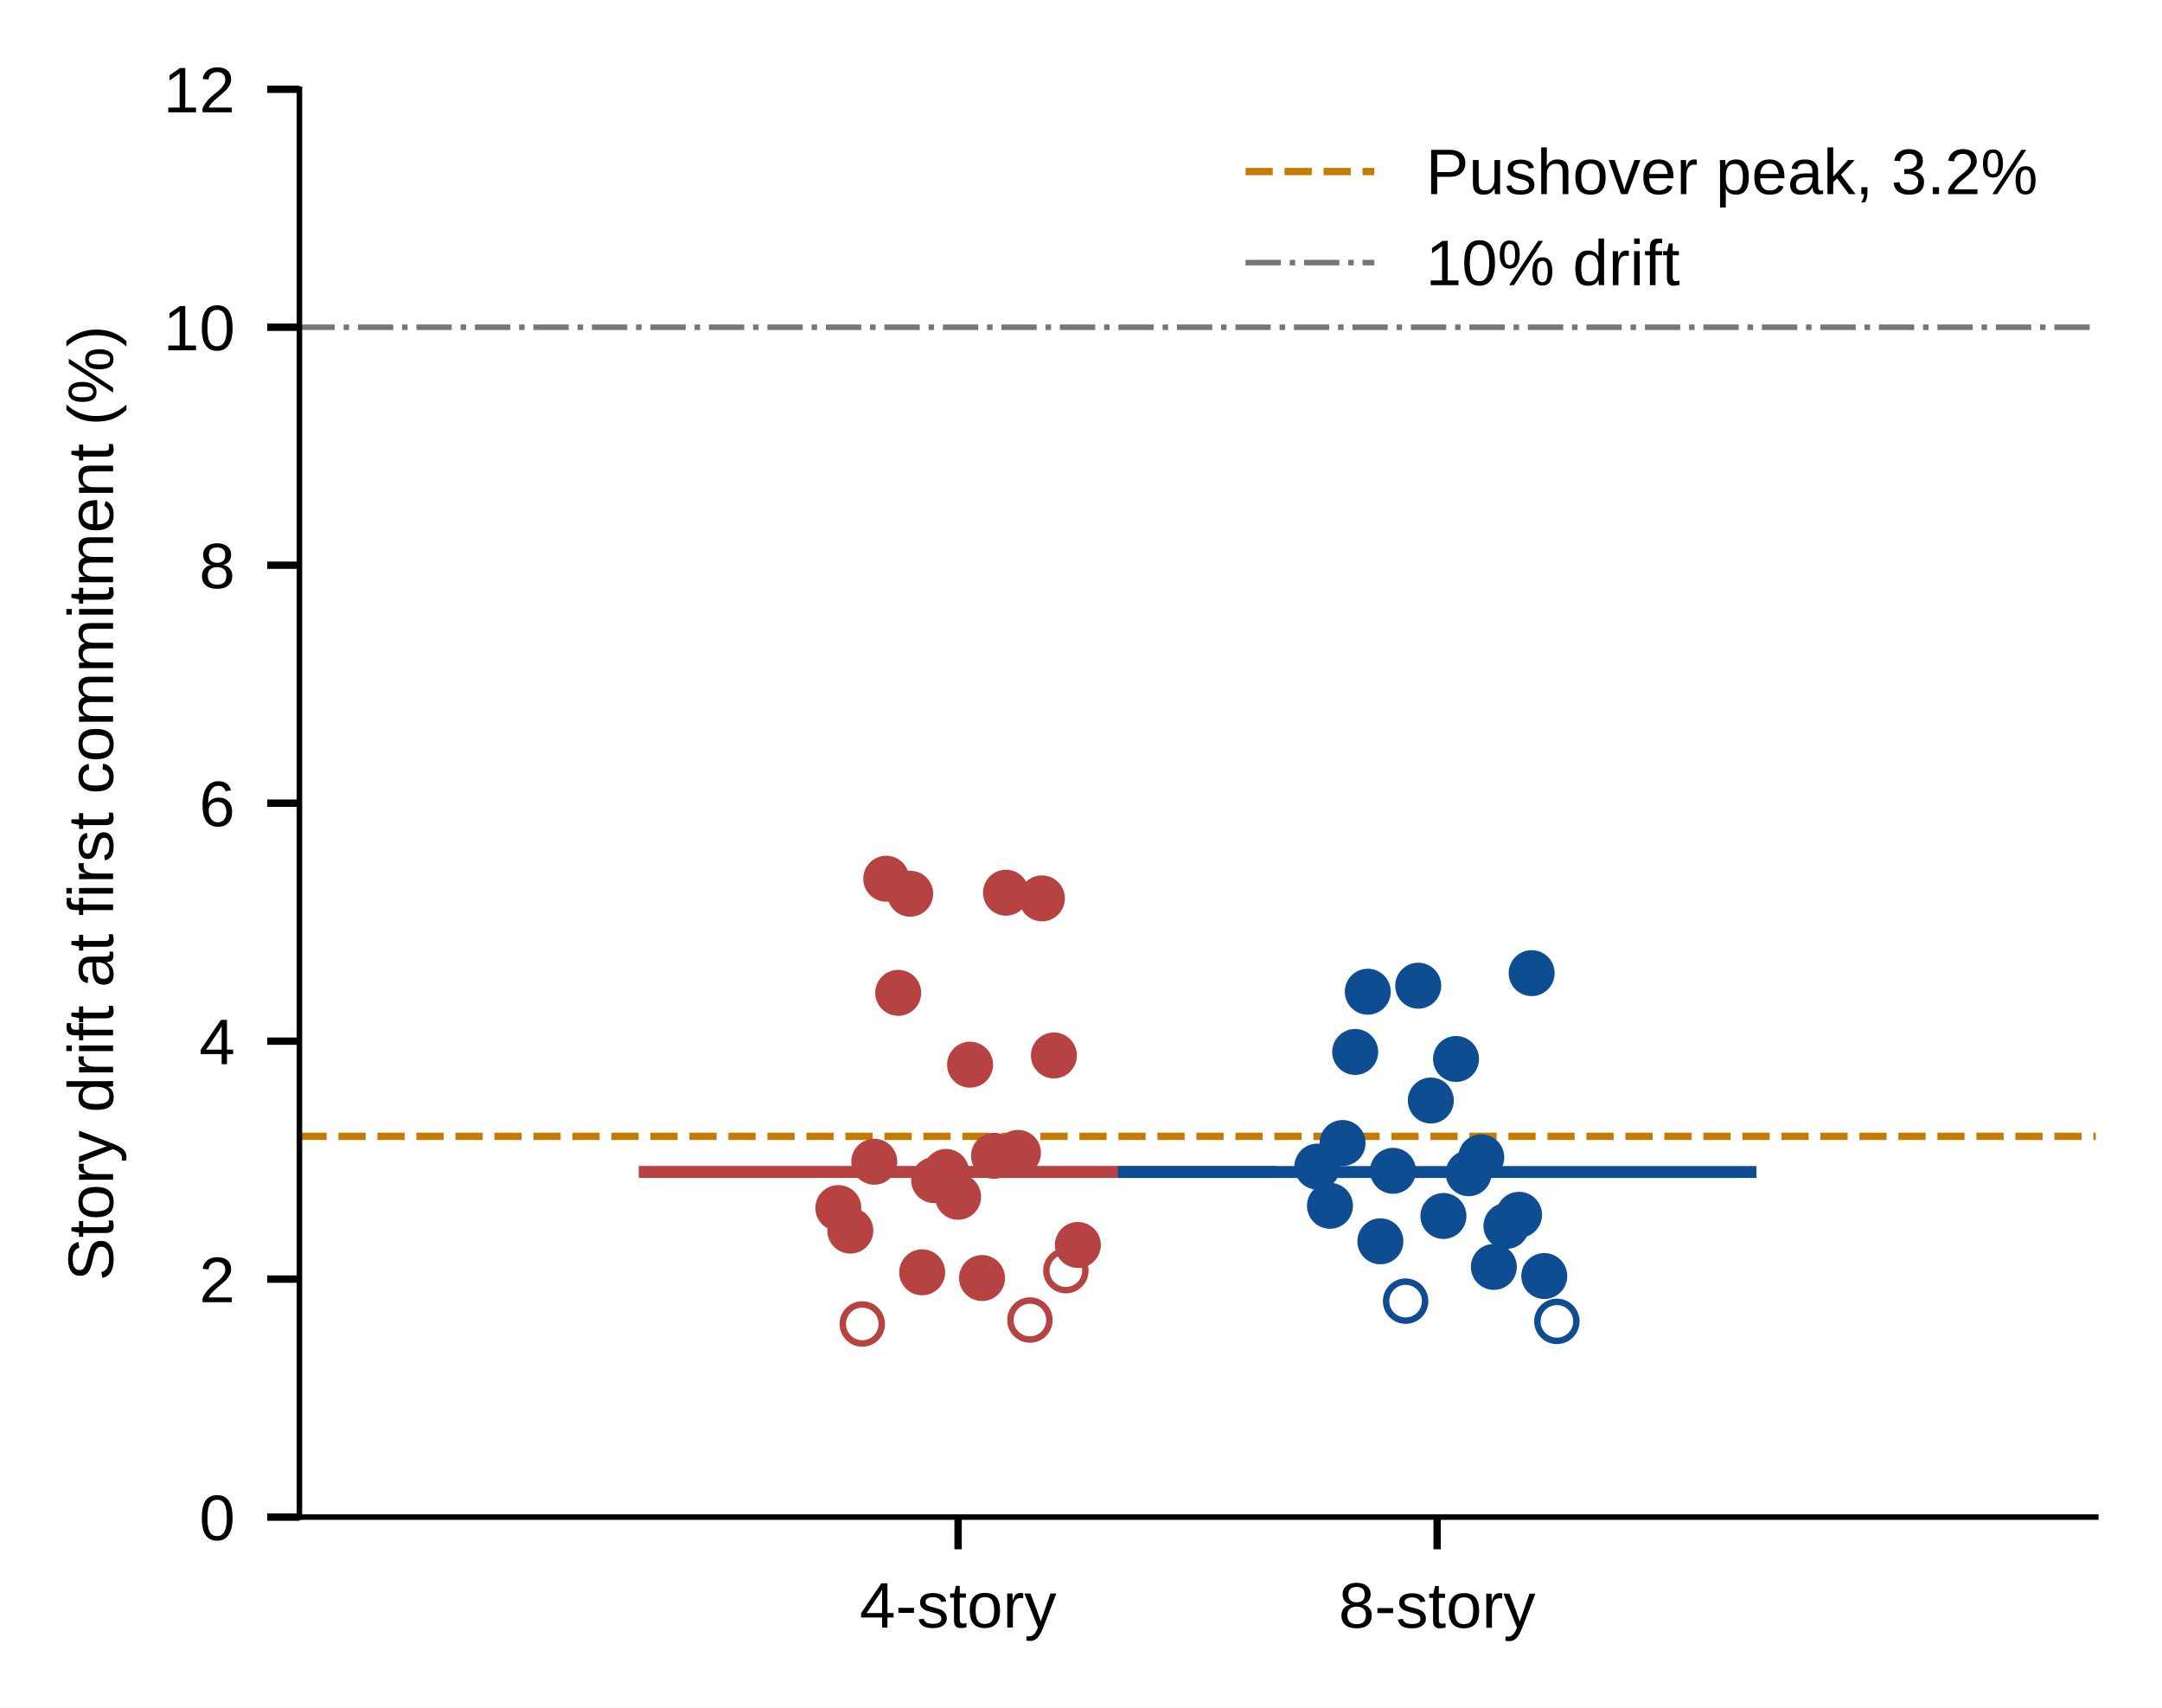
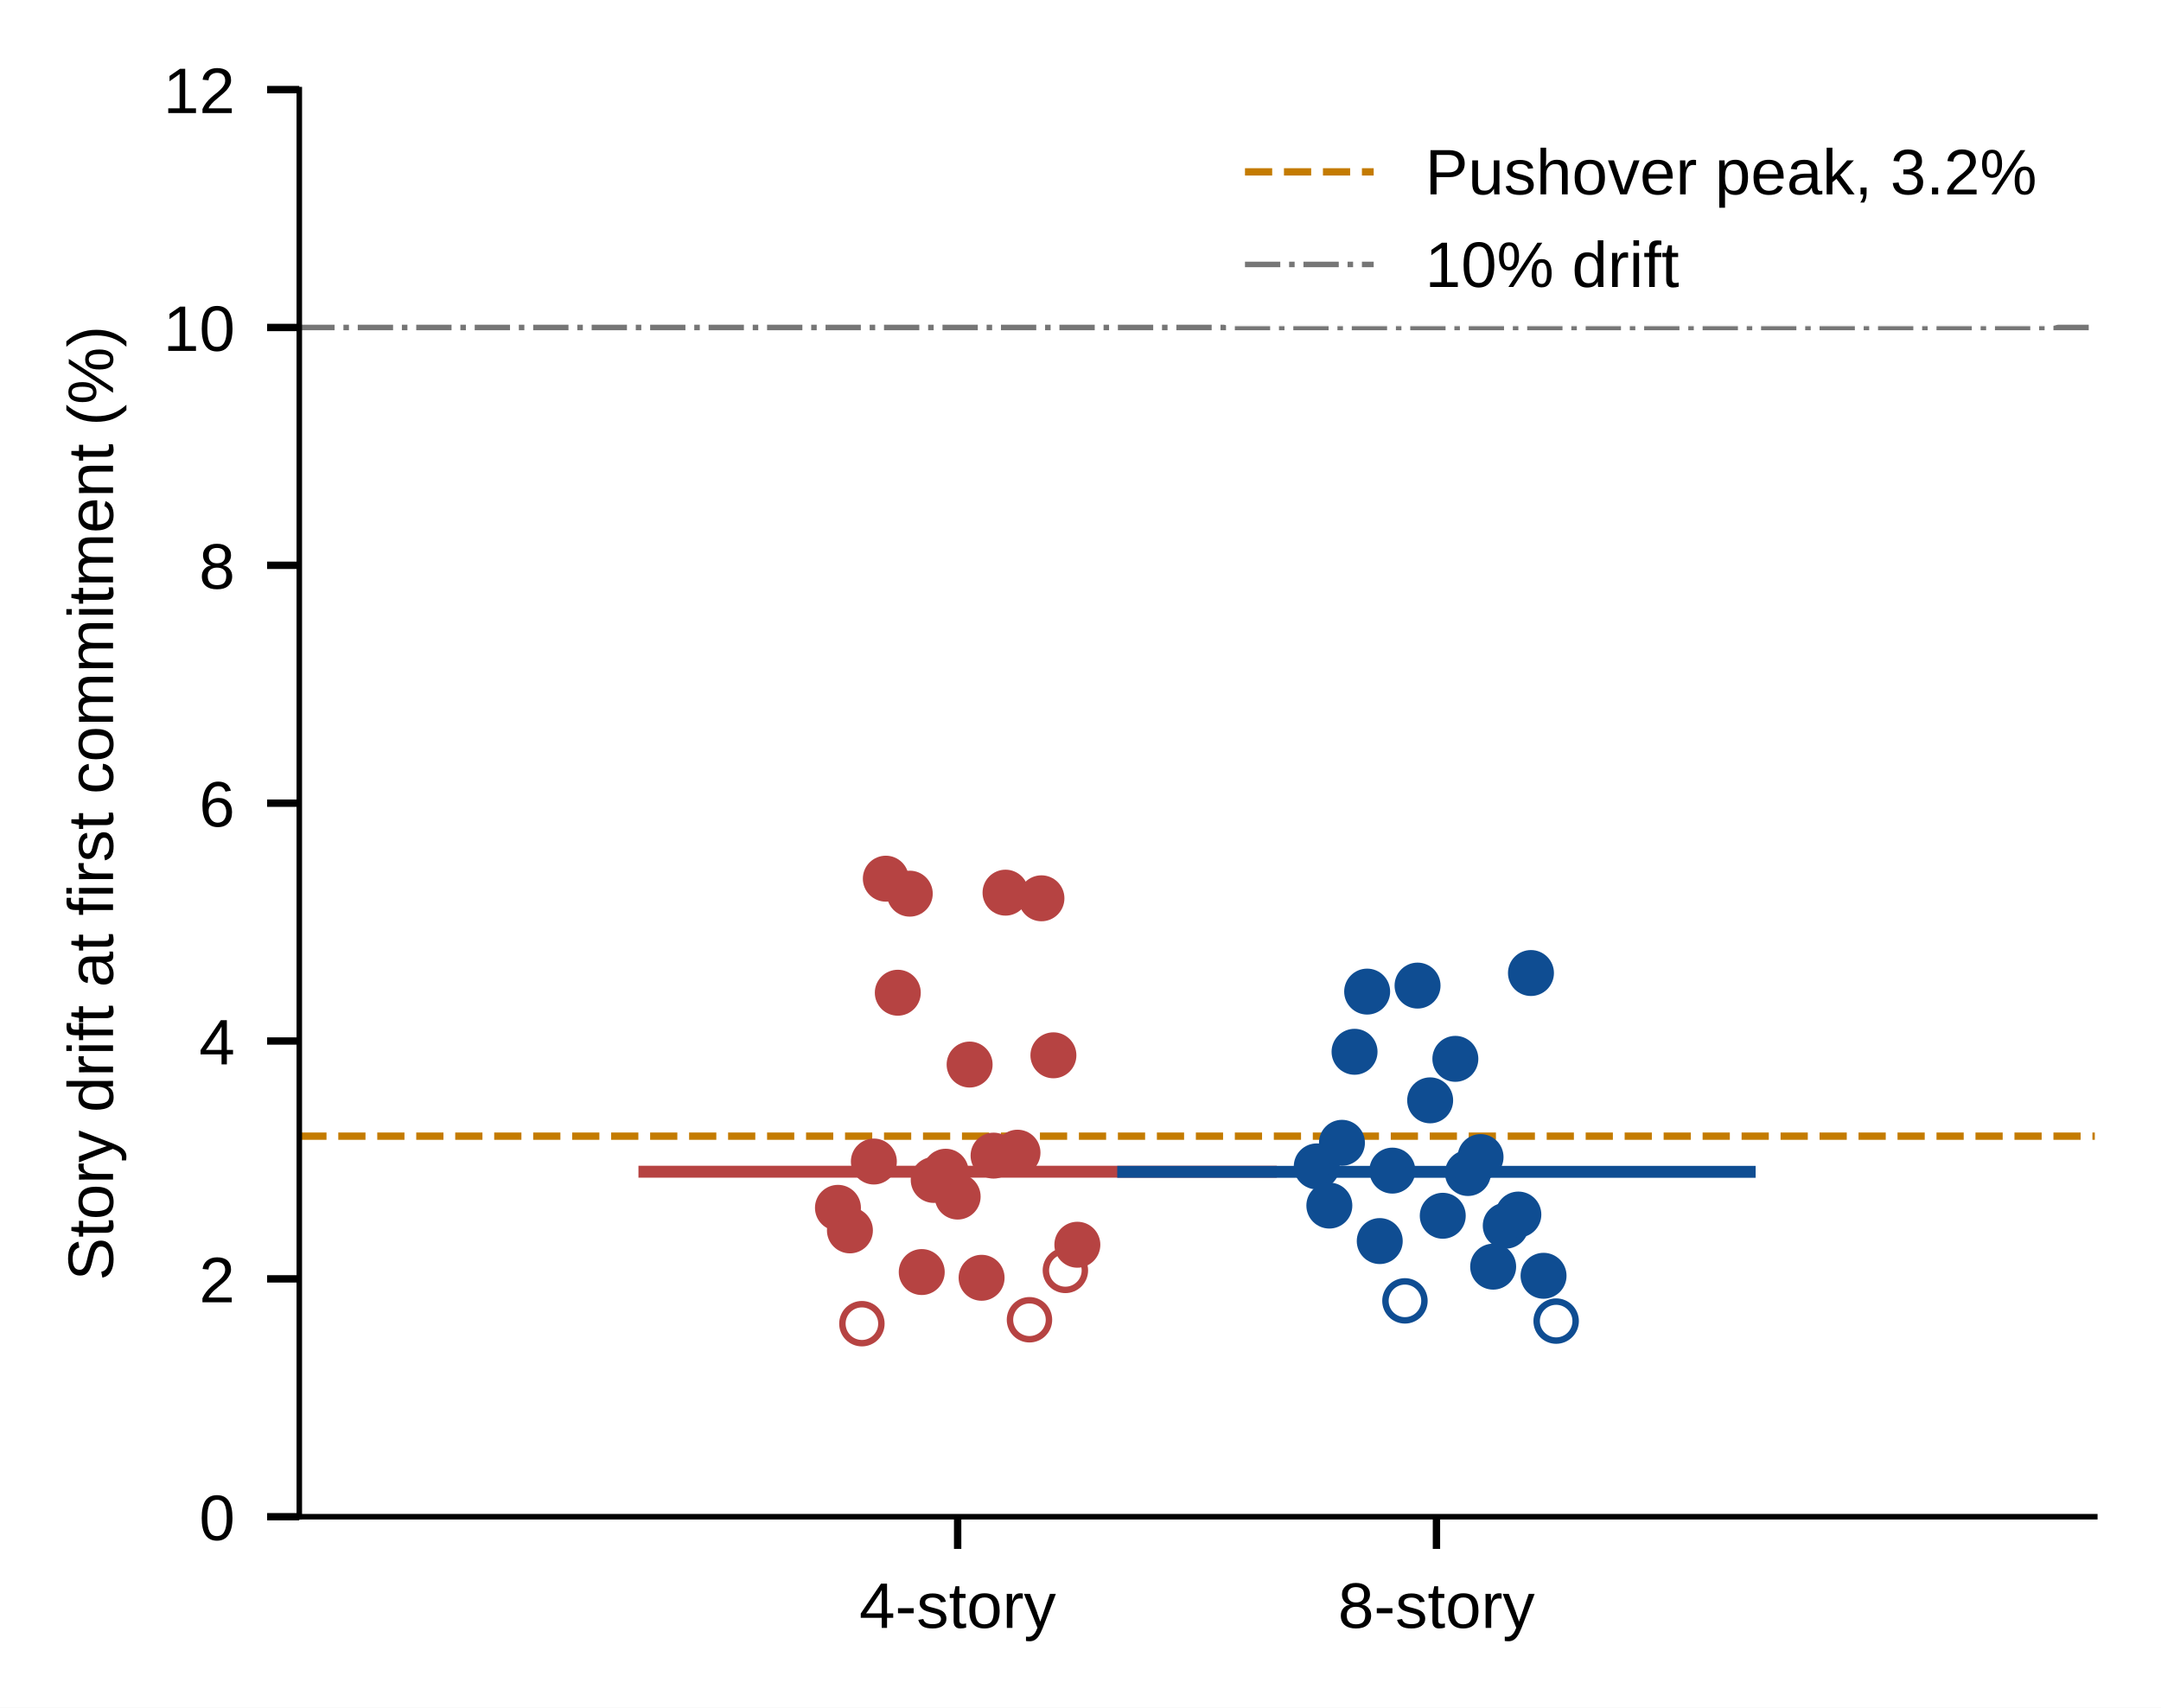
- <svg xmlns="http://www.w3.org/2000/svg" xmlns:xlink="http://www.w3.org/1999/xlink" width="235.054pt" height="185.642pt" viewBox="0 0 235.054 185.642" version="1.1">
+ <svg xmlns="http://www.w3.org/2000/svg" xmlns:xlink="http://www.w3.org/1999/xlink" width="235.055pt" height="185.75pt" viewBox="0 0 235.055 185.75" version="1.1">
  <defs>
    <style type="text/css">*{stroke-linejoin: round; stroke-linecap: butt}</style>
  </defs>
  <g id="figure_1">
    <g id="patch_1">
-       <path d="M 0 185.642  L 235.054 185.642  L 235.054 0  L 0 0  z " style="fill: #ffffff" />
+       <path d="M 0 185.75  L 235.055 185.75  L 235.055 0  L 0 0  z " style="fill: #ffffff" />
    </g>
    <g id="axes_1">
      <g id="patch_2">
-         <path d="M 32.554 164.937  L 227.854 164.937  L 227.854 9.705  L 32.554 9.705  z " style="fill: #ffffff" />
+         <path d="M 32.555 164.98  L 227.855 164.98  L 227.855 9.748  L 32.555 9.748  z " style="fill: #ffffff" />
      </g>
      <g id="matplotlib.axis_1">
        <g id="xtick_1">
          <g id="line2d_1">
            <defs>
-               <path id="m99a6e21208" d="M 0 0  L 0 3.5  " style="stroke: #000000; stroke-width: 0.8" />
+               <path id="ma716dca3e5" d="M 0 0  L 0 3.5  " style="stroke: #000000; stroke-width: 0.8" />
            </defs>
            <g>
-               <use xlink:href="#m99a6e21208" x="104.164" y="164.937" style="stroke: #000000; stroke-width: 0.8" />
+               <use xlink:href="#ma716dca3e5" x="104.165" y="164.98" style="stroke: #000000; stroke-width: 0.8" />
            </g>
          </g>
          <g id="text_1">
-             <text style="font-size: 7px; font-family: 'Arial', 'Helvetica', 'DejaVu Sans', sans-serif; text-anchor: middle" x="104.164" y="176.948" transform="rotate(-0 104.1644 176.9477)">4-story</text>
+             <text style="font-size: 7px; font-family: 'Arial', 'Helvetica', 'DejaVu Sans', sans-serif; text-anchor: middle" x="104.165" y="177.076" transform="rotate(-0 104.1648 177.0763)">4-story</text>
          </g>
        </g>
        <g id="xtick_2">
          <g id="line2d_2">
            <g>
-               <use xlink:href="#m99a6e21208" x="156.244" y="164.937" style="stroke: #000000; stroke-width: 0.8" />
+               <use xlink:href="#ma716dca3e5" x="156.245" y="164.98" style="stroke: #000000; stroke-width: 0.8" />
            </g>
          </g>
          <g id="text_2">
-             <text style="font-size: 7px; font-family: 'Arial', 'Helvetica', 'DejaVu Sans', sans-serif; text-anchor: middle" x="156.244" y="176.968" transform="rotate(-0 156.2444 176.9685)">8-story</text>
+             <text style="font-size: 7px; font-family: 'Arial', 'Helvetica', 'DejaVu Sans', sans-serif; text-anchor: middle" x="156.245" y="177.076" transform="rotate(-0 156.2448 177.0763)">8-story</text>
          </g>
        </g>
      </g>
      <g id="matplotlib.axis_2">
        <g id="ytick_1">
          <g id="line2d_3">
            <defs>
-               <path id="m5296977a1a" d="M 0 0  L -3.5 0  " style="stroke: #000000; stroke-width: 0.8" />
+               <path id="m83d78626ba" d="M 0 0  L -3.5 0  " style="stroke: #000000; stroke-width: 0.8" />
            </defs>
            <g>
-               <use xlink:href="#m5296977a1a" x="32.554" y="164.937" style="stroke: #000000; stroke-width: 0.8" />
+               <use xlink:href="#m83d78626ba" x="32.555" y="164.98" style="stroke: #000000; stroke-width: 0.8" />
            </g>
          </g>
          <g id="text_3">
-             <text style="font-size: 7px; font-family: 'Arial', 'Helvetica', 'DejaVu Sans', sans-serif; text-anchor: end" x="25.554" y="167.442" transform="rotate(-0 25.55438 167.4425)">0</text>
+             <text style="font-size: 7px; font-family: 'Arial', 'Helvetica', 'DejaVu Sans', sans-serif; text-anchor: end" x="25.555" y="167.528" transform="rotate(-0 25.55478 167.5282)">0</text>
          </g>
        </g>
        <g id="ytick_2">
          <g id="line2d_4">
            <g>
-               <use xlink:href="#m5296977a1a" x="32.554" y="139.065" style="stroke: #000000; stroke-width: 0.8" />
+               <use xlink:href="#m83d78626ba" x="32.555" y="139.108" style="stroke: #000000; stroke-width: 0.8" />
            </g>
          </g>
          <g id="text_4">
-             <text style="font-size: 7px; font-family: 'Arial', 'Helvetica', 'DejaVu Sans', sans-serif; text-anchor: end" x="25.554" y="141.57" transform="rotate(-0 25.55438 141.5705)">2</text>
+             <text style="font-size: 7px; font-family: 'Arial', 'Helvetica', 'DejaVu Sans', sans-serif; text-anchor: end" x="25.555" y="141.656" transform="rotate(-0 25.55478 141.6562)">2</text>
          </g>
        </g>
        <g id="ytick_3">
          <g id="line2d_5">
            <g>
-               <use xlink:href="#m5296977a1a" x="32.554" y="113.193" style="stroke: #000000; stroke-width: 0.8" />
+               <use xlink:href="#m83d78626ba" x="32.555" y="113.236" style="stroke: #000000; stroke-width: 0.8" />
            </g>
          </g>
          <g id="text_5">
-             <text style="font-size: 7px; font-family: 'Arial', 'Helvetica', 'DejaVu Sans', sans-serif; text-anchor: end" x="25.554" y="115.698" transform="rotate(-0 25.55438 115.6985)">4</text>
+             <text style="font-size: 7px; font-family: 'Arial', 'Helvetica', 'DejaVu Sans', sans-serif; text-anchor: end" x="25.555" y="115.784" transform="rotate(-0 25.55478 115.7842)">4</text>
          </g>
        </g>
        <g id="ytick_4">
          <g id="line2d_6">
            <g>
-               <use xlink:href="#m5296977a1a" x="32.554" y="87.321" style="stroke: #000000; stroke-width: 0.8" />
+               <use xlink:href="#m83d78626ba" x="32.555" y="87.364" style="stroke: #000000; stroke-width: 0.8" />
            </g>
          </g>
          <g id="text_6">
-             <text style="font-size: 7px; font-family: 'Arial', 'Helvetica', 'DejaVu Sans', sans-serif; text-anchor: end" x="25.554" y="89.826" transform="rotate(-0 25.55438 89.82647)">6</text>
+             <text style="font-size: 7px; font-family: 'Arial', 'Helvetica', 'DejaVu Sans', sans-serif; text-anchor: end" x="25.555" y="89.912" transform="rotate(-0 25.55478 89.91219)">6</text>
          </g>
        </g>
        <g id="ytick_5">
          <g id="line2d_7">
            <g>
-               <use xlink:href="#m5296977a1a" x="32.554" y="61.449" style="stroke: #000000; stroke-width: 0.8" />
+               <use xlink:href="#m83d78626ba" x="32.555" y="61.492" style="stroke: #000000; stroke-width: 0.8" />
            </g>
          </g>
          <g id="text_7">
-             <text style="font-size: 7px; font-family: 'Arial', 'Helvetica', 'DejaVu Sans', sans-serif; text-anchor: end" x="25.554" y="63.954" transform="rotate(-0 25.55438 63.95447)">8</text>
+             <text style="font-size: 7px; font-family: 'Arial', 'Helvetica', 'DejaVu Sans', sans-serif; text-anchor: end" x="25.555" y="64.04" transform="rotate(-0 25.55478 64.04019)">8</text>
          </g>
        </g>
        <g id="ytick_6">
          <g id="line2d_8">
            <g>
-               <use xlink:href="#m5296977a1a" x="32.554" y="35.577" style="stroke: #000000; stroke-width: 0.8" />
+               <use xlink:href="#m83d78626ba" x="32.555" y="35.62" style="stroke: #000000; stroke-width: 0.8" />
            </g>
          </g>
          <g id="text_8">
-             <text style="font-size: 7px; font-family: 'Arial', 'Helvetica', 'DejaVu Sans', sans-serif; text-anchor: end" x="25.554" y="38.082" transform="rotate(-0 25.55438 38.08247)">10</text>
+             <text style="font-size: 7px; font-family: 'Arial', 'Helvetica', 'DejaVu Sans', sans-serif; text-anchor: end" x="25.555" y="38.168" transform="rotate(-0 25.55478 38.16819)">10</text>
          </g>
        </g>
        <g id="ytick_7">
          <g id="line2d_9">
            <g>
-               <use xlink:href="#m5296977a1a" x="32.554" y="9.705" style="stroke: #000000; stroke-width: 0.8" />
+               <use xlink:href="#m83d78626ba" x="32.555" y="9.748" style="stroke: #000000; stroke-width: 0.8" />
            </g>
          </g>
          <g id="text_9">
-             <text style="font-size: 7px; font-family: 'Arial', 'Helvetica', 'DejaVu Sans', sans-serif; text-anchor: end" x="25.554" y="12.21" transform="rotate(-0 25.55438 12.21047)">12</text>
+             <text style="font-size: 7px; font-family: 'Arial', 'Helvetica', 'DejaVu Sans', sans-serif; text-anchor: end" x="25.555" y="12.296" transform="rotate(-0 25.55478 12.29619)">12</text>
          </g>
        </g>
        <g id="text_10">
-           <text style="font-size: 7px; font-family: 'Arial', 'Helvetica', 'DejaVu Sans', sans-serif; text-anchor: middle" x="12.296" y="87.321" transform="rotate(-90 12.29578 87.32123)">Story drift at first commitment (%)</text>
+           <text style="font-size: 7px; font-family: 'Arial', 'Helvetica', 'DejaVu Sans', sans-serif; text-anchor: middle" x="12.296" y="87.364" transform="rotate(-90 12.29619 87.3641)">Story drift at first commitment (%)</text>
        </g>
      </g>
      <g id="LineCollection_1">
-         <path d="M 69.444 127.411  L 138.884 127.411  " clip-path="url(#p4a8f24ca01)" style="fill: none; stroke: #b64342; stroke-width: 1.3" />
+         <path d="M 69.445 127.454  L 138.885 127.454  " clip-path="url(#pe776b89ce3)" style="fill: none; stroke: #b64342; stroke-width: 1.3" />
      </g>
      <g id="LineCollection_2">
-         <path d="M 121.524 127.422  L 190.964 127.422  " clip-path="url(#p4a8f24ca01)" style="fill: none; stroke: #0f4d92; stroke-width: 1.3" />
+         <path d="M 121.525 127.465  L 190.965 127.465  " clip-path="url(#pe776b89ce3)" style="fill: none; stroke: #0f4d92; stroke-width: 1.3" />
      </g>
      <g id="line2d_10">
-         <path d="M 32.554 123.542  L 227.854 123.542  " clip-path="url(#p4a8f24ca01)" style="fill: none; stroke-dasharray: 2.96,1.28; stroke-dashoffset: 0; stroke: #c47b00; stroke-width: 0.8" />
+         <path d="M 32.555 123.585  L 227.855 123.585  " clip-path="url(#pe776b89ce3)" style="fill: none; stroke-dasharray: 2.96,1.28; stroke-dashoffset: 0; stroke: #c47b00; stroke-width: 0.8" />
      </g>
      <g id="line2d_11">
-         <path d="M 32.554 35.577  L 227.854 35.577  " clip-path="url(#p4a8f24ca01)" style="fill: none; stroke-dasharray: 3.84,0.96,0.6,0.96; stroke-dashoffset: 0; stroke: #767676; stroke-width: 0.6" />
+         <path d="M 32.555 35.62  L 227.855 35.62  " clip-path="url(#pe776b89ce3)" style="fill: none; stroke-dasharray: 3.84,0.96,0.6,0.96; stroke-dashoffset: 0; stroke: #767676; stroke-width: 0.6" />
      </g>
      <g id="patch_3">
-         <path d="M 32.554 164.937  L 32.554 9.705  " style="fill: none; stroke: #000000; stroke-width: 0.6; stroke-linejoin: miter; stroke-linecap: square" />
+         <path d="M 32.555 164.98  L 32.555 9.748  " style="fill: none; stroke: #000000; stroke-width: 0.6; stroke-linejoin: miter; stroke-linecap: square" />
      </g>
      <g id="patch_4">
-         <path d="M 32.554 164.937  L 227.854 164.937  " style="fill: none; stroke: #000000; stroke-width: 0.6; stroke-linejoin: miter; stroke-linecap: square" />
+         <path d="M 32.555 164.98  L 227.855 164.98  " style="fill: none; stroke: #000000; stroke-width: 0.6; stroke-linejoin: miter; stroke-linecap: square" />
      </g>
      <g id="PathCollection_1">
        <defs>
-           <path id="mcfceac0dea" d="M 0 2  C 0.53 2 1.039 1.789 1.414 1.414  C 1.789 1.039 2 0.53 2 0  C 2 -0.53 1.789 -1.039 1.414 -1.414  C 1.039 -1.789 0.53 -2 0 -2  C -0.53 -2 -1.039 -1.789 -1.414 -1.414  C -1.789 -1.039 -2 -0.53 -2 0  C -2 0.53 -1.789 1.039 -1.414 1.414  C -1.039 1.789 -0.53 2 0 2  z " style="stroke: #b64342" />
-         </defs>
-         <g clip-path="url(#p4a8f24ca01)">
-           <use xlink:href="#mcfceac0dea" x="91.144" y="131.339" style="fill: #b64342; stroke: #b64342" />
-           <use xlink:href="#mcfceac0dea" x="92.446" y="133.792" style="fill: #b64342; stroke: #b64342" />
-           <use xlink:href="#mcfceac0dea" x="95.05" y="126.303" style="fill: #b64342; stroke: #b64342" />
-           <use xlink:href="#mcfceac0dea" x="96.352" y="95.535" style="fill: #b64342; stroke: #b64342" />
-           <use xlink:href="#mcfceac0dea" x="97.654" y="107.941" style="fill: #b64342; stroke: #b64342" />
-           <use xlink:href="#mcfceac0dea" x="98.956" y="97.165" style="fill: #b64342; stroke: #b64342" />
-           <use xlink:href="#mcfceac0dea" x="100.258" y="138.324" style="fill: #b64342; stroke: #b64342" />
-           <use xlink:href="#mcfceac0dea" x="101.56" y="128.304" style="fill: #b64342; stroke: #b64342" />
-           <use xlink:href="#mcfceac0dea" x="102.862" y="127.411" style="fill: #b64342; stroke: #b64342" />
-           <use xlink:href="#mcfceac0dea" x="104.164" y="130.115" style="fill: #b64342; stroke: #b64342" />
-           <use xlink:href="#mcfceac0dea" x="105.466" y="115.754" style="fill: #b64342; stroke: #b64342" />
-           <use xlink:href="#mcfceac0dea" x="106.768" y="138.948" style="fill: #b64342; stroke: #b64342" />
-           <use xlink:href="#mcfceac0dea" x="108.07" y="125.659" style="fill: #b64342; stroke: #b64342" />
-           <use xlink:href="#mcfceac0dea" x="109.372" y="97.056" style="fill: #b64342; stroke: #b64342" />
-           <use xlink:href="#mcfceac0dea" x="110.674" y="125.34" style="fill: #b64342; stroke: #b64342" />
-           <use xlink:href="#mcfceac0dea" x="113.278" y="97.67" style="fill: #b64342; stroke: #b64342" />
-           <use xlink:href="#mcfceac0dea" x="114.58" y="114.749" style="fill: #b64342; stroke: #b64342" />
-           <use xlink:href="#mcfceac0dea" x="117.184" y="135.353" style="fill: #b64342; stroke: #b64342" />
+           <path id="md14e8b967e" d="M 0 2  C 0.53 2 1.039 1.789 1.414 1.414  C 1.789 1.039 2 0.53 2 0  C 2 -0.53 1.789 -1.039 1.414 -1.414  C 1.039 -1.789 0.53 -2 0 -2  C -0.53 -2 -1.039 -1.789 -1.414 -1.414  C -1.789 -1.039 -2 -0.53 -2 0  C -2 0.53 -1.789 1.039 -1.414 1.414  C -1.039 1.789 -0.53 2 0 2  z " style="stroke: #b64342" />
+         </defs>
+         <g clip-path="url(#pe776b89ce3)">
+           <use xlink:href="#md14e8b967e" x="91.145" y="131.382" style="fill: #b64342; stroke: #b64342" />
+           <use xlink:href="#md14e8b967e" x="92.447" y="133.835" style="fill: #b64342; stroke: #b64342" />
+           <use xlink:href="#md14e8b967e" x="95.051" y="126.345" style="fill: #b64342; stroke: #b64342" />
+           <use xlink:href="#md14e8b967e" x="96.353" y="95.578" style="fill: #b64342; stroke: #b64342" />
+           <use xlink:href="#md14e8b967e" x="97.655" y="107.984" style="fill: #b64342; stroke: #b64342" />
+           <use xlink:href="#md14e8b967e" x="98.957" y="97.208" style="fill: #b64342; stroke: #b64342" />
+           <use xlink:href="#md14e8b967e" x="100.259" y="138.367" style="fill: #b64342; stroke: #b64342" />
+           <use xlink:href="#md14e8b967e" x="101.561" y="128.347" style="fill: #b64342; stroke: #b64342" />
+           <use xlink:href="#md14e8b967e" x="102.863" y="127.454" style="fill: #b64342; stroke: #b64342" />
+           <use xlink:href="#md14e8b967e" x="104.165" y="130.158" style="fill: #b64342; stroke: #b64342" />
+           <use xlink:href="#md14e8b967e" x="105.467" y="115.797" style="fill: #b64342; stroke: #b64342" />
+           <use xlink:href="#md14e8b967e" x="106.769" y="138.991" style="fill: #b64342; stroke: #b64342" />
+           <use xlink:href="#md14e8b967e" x="108.071" y="125.702" style="fill: #b64342; stroke: #b64342" />
+           <use xlink:href="#md14e8b967e" x="109.373" y="97.099" style="fill: #b64342; stroke: #b64342" />
+           <use xlink:href="#md14e8b967e" x="110.675" y="125.383" style="fill: #b64342; stroke: #b64342" />
+           <use xlink:href="#md14e8b967e" x="113.279" y="97.713" style="fill: #b64342; stroke: #b64342" />
+           <use xlink:href="#md14e8b967e" x="114.581" y="114.792" style="fill: #b64342; stroke: #b64342" />
+           <use xlink:href="#md14e8b967e" x="117.185" y="135.396" style="fill: #b64342; stroke: #b64342" />
        </g>
      </g>
      <g id="PathCollection_2">
        <defs>
-           <path id="C0_0_3a98f52882" d="M 0 2.121  C 0.563 2.121 1.102 1.898 1.5 1.5  C 1.898 1.102 2.121 0.563 2.121 -0  C 2.121 -0.563 1.898 -1.102 1.5 -1.5  C 1.102 -1.898 0.563 -2.121 0 -2.121  C -0.563 -2.121 -1.102 -1.898 -1.5 -1.5  C -1.898 -1.102 -2.121 -0.563 -2.121 0  C -2.121 0.563 -1.898 1.102 -1.5 1.5  C -1.102 1.898 -0.563 2.121 0 2.121  z " />
-         </defs>
-         <g clip-path="url(#p4a8f24ca01)">
-           <use xlink:href="#C0_0_3a98f52882" x="93.748" y="143.941" style="fill: none; stroke: #b64342; stroke-width: 0.7" />
-         </g>
-         <g clip-path="url(#p4a8f24ca01)">
-           <use xlink:href="#C0_0_3a98f52882" x="111.976" y="143.514" style="fill: none; stroke: #b64342; stroke-width: 0.7" />
-         </g>
-         <g clip-path="url(#p4a8f24ca01)">
-           <use xlink:href="#C0_0_3a98f52882" x="115.882" y="138.145" style="fill: none; stroke: #b64342; stroke-width: 0.7" />
+           <path id="C0_0_3ab4af03f0" d="M 0 2.121  C 0.563 2.121 1.102 1.898 1.5 1.5  C 1.898 1.102 2.121 0.563 2.121 -0  C 2.121 -0.563 1.898 -1.102 1.5 -1.5  C 1.102 -1.898 0.563 -2.121 0 -2.121  C -0.563 -2.121 -1.102 -1.898 -1.5 -1.5  C -1.898 -1.102 -2.121 -0.563 -2.121 0  C -2.121 0.563 -1.898 1.102 -1.5 1.5  C -1.102 1.898 -0.563 2.121 0 2.121  z " />
+         </defs>
+         <g clip-path="url(#pe776b89ce3)">
+           <use xlink:href="#C0_0_3ab4af03f0" x="93.749" y="143.984" style="fill: none; stroke: #b64342; stroke-width: 0.7" />
+         </g>
+         <g clip-path="url(#pe776b89ce3)">
+           <use xlink:href="#C0_0_3ab4af03f0" x="111.977" y="143.557" style="fill: none; stroke: #b64342; stroke-width: 0.7" />
+         </g>
+         <g clip-path="url(#pe776b89ce3)">
+           <use xlink:href="#C0_0_3ab4af03f0" x="115.883" y="138.188" style="fill: none; stroke: #b64342; stroke-width: 0.7" />
        </g>
      </g>
      <g id="PathCollection_3">
        <defs>
-           <path id="m48fe53e369" d="M 0 2  C 0.53 2 1.039 1.789 1.414 1.414  C 1.789 1.039 2 0.53 2 0  C 2 -0.53 1.789 -1.039 1.414 -1.414  C 1.039 -1.789 0.53 -2 0 -2  C -0.53 -2 -1.039 -1.789 -1.414 -1.414  C -1.789 -1.039 -2 -0.53 -2 0  C -2 0.53 -1.789 1.039 -1.414 1.414  C -1.039 1.789 -0.53 2 0 2  z " style="stroke: #0f4d92" />
-         </defs>
-         <g clip-path="url(#p4a8f24ca01)">
-           <use xlink:href="#m48fe53e369" x="143.224" y="126.832" style="fill: #0f4d92; stroke: #0f4d92" />
-           <use xlink:href="#m48fe53e369" x="144.595" y="131.094" style="fill: #0f4d92; stroke: #0f4d92" />
-           <use xlink:href="#m48fe53e369" x="145.965" y="124.266" style="fill: #0f4d92; stroke: #0f4d92" />
-           <use xlink:href="#m48fe53e369" x="147.336" y="114.365" style="fill: #0f4d92; stroke: #0f4d92" />
-           <use xlink:href="#m48fe53e369" x="148.706" y="107.818" style="fill: #0f4d92; stroke: #0f4d92" />
-           <use xlink:href="#m48fe53e369" x="150.077" y="134.955" style="fill: #0f4d92; stroke: #0f4d92" />
-           <use xlink:href="#m48fe53e369" x="151.448" y="127.292" style="fill: #0f4d92; stroke: #0f4d92" />
-           <use xlink:href="#m48fe53e369" x="154.189" y="107.165" style="fill: #0f4d92; stroke: #0f4d92" />
-           <use xlink:href="#m48fe53e369" x="155.559" y="119.648" style="fill: #0f4d92; stroke: #0f4d92" />
-           <use xlink:href="#m48fe53e369" x="156.93" y="132.202" style="fill: #0f4d92; stroke: #0f4d92" />
-           <use xlink:href="#m48fe53e369" x="158.3" y="115.133" style="fill: #0f4d92; stroke: #0f4d92" />
-           <use xlink:href="#m48fe53e369" x="159.671" y="127.552" style="fill: #0f4d92; stroke: #0f4d92" />
-           <use xlink:href="#m48fe53e369" x="161.041" y="125.82" style="fill: #0f4d92; stroke: #0f4d92" />
-           <use xlink:href="#m48fe53e369" x="162.412" y="137.737" style="fill: #0f4d92; stroke: #0f4d92" />
-           <use xlink:href="#m48fe53e369" x="163.782" y="133.281" style="fill: #0f4d92; stroke: #0f4d92" />
-           <use xlink:href="#m48fe53e369" x="165.153" y="132.071" style="fill: #0f4d92; stroke: #0f4d92" />
-           <use xlink:href="#m48fe53e369" x="166.523" y="105.798" style="fill: #0f4d92; stroke: #0f4d92" />
-           <use xlink:href="#m48fe53e369" x="167.894" y="138.73" style="fill: #0f4d92; stroke: #0f4d92" />
+           <path id="m87f65ccbed" d="M 0 2  C 0.53 2 1.039 1.789 1.414 1.414  C 1.789 1.039 2 0.53 2 0  C 2 -0.53 1.789 -1.039 1.414 -1.414  C 1.039 -1.789 0.53 -2 0 -2  C -0.53 -2 -1.039 -1.789 -1.414 -1.414  C -1.789 -1.039 -2 -0.53 -2 0  C -2 0.53 -1.789 1.039 -1.414 1.414  C -1.039 1.789 -0.53 2 0 2  z " style="stroke: #0f4d92" />
+         </defs>
+         <g clip-path="url(#pe776b89ce3)">
+           <use xlink:href="#m87f65ccbed" x="143.225" y="126.875" style="fill: #0f4d92; stroke: #0f4d92" />
+           <use xlink:href="#m87f65ccbed" x="144.595" y="131.137" style="fill: #0f4d92; stroke: #0f4d92" />
+           <use xlink:href="#m87f65ccbed" x="145.966" y="124.309" style="fill: #0f4d92; stroke: #0f4d92" />
+           <use xlink:href="#m87f65ccbed" x="147.336" y="114.408" style="fill: #0f4d92; stroke: #0f4d92" />
+           <use xlink:href="#m87f65ccbed" x="148.707" y="107.861" style="fill: #0f4d92; stroke: #0f4d92" />
+           <use xlink:href="#m87f65ccbed" x="150.077" y="134.998" style="fill: #0f4d92; stroke: #0f4d92" />
+           <use xlink:href="#m87f65ccbed" x="151.448" y="127.334" style="fill: #0f4d92; stroke: #0f4d92" />
+           <use xlink:href="#m87f65ccbed" x="154.189" y="107.208" style="fill: #0f4d92; stroke: #0f4d92" />
+           <use xlink:href="#m87f65ccbed" x="155.56" y="119.691" style="fill: #0f4d92; stroke: #0f4d92" />
+           <use xlink:href="#m87f65ccbed" x="156.93" y="132.245" style="fill: #0f4d92; stroke: #0f4d92" />
+           <use xlink:href="#m87f65ccbed" x="158.301" y="115.176" style="fill: #0f4d92; stroke: #0f4d92" />
+           <use xlink:href="#m87f65ccbed" x="159.671" y="127.595" style="fill: #0f4d92; stroke: #0f4d92" />
+           <use xlink:href="#m87f65ccbed" x="161.042" y="125.863" style="fill: #0f4d92; stroke: #0f4d92" />
+           <use xlink:href="#m87f65ccbed" x="162.412" y="137.78" style="fill: #0f4d92; stroke: #0f4d92" />
+           <use xlink:href="#m87f65ccbed" x="163.783" y="133.324" style="fill: #0f4d92; stroke: #0f4d92" />
+           <use xlink:href="#m87f65ccbed" x="165.153" y="132.113" style="fill: #0f4d92; stroke: #0f4d92" />
+           <use xlink:href="#m87f65ccbed" x="166.524" y="105.841" style="fill: #0f4d92; stroke: #0f4d92" />
+           <use xlink:href="#m87f65ccbed" x="167.894" y="138.773" style="fill: #0f4d92; stroke: #0f4d92" />
        </g>
      </g>
      <g id="PathCollection_4">
        <defs>
-           <path id="C1_0_09e09c5768" d="M 0 2.121  C 0.563 2.121 1.102 1.898 1.5 1.5  C 1.898 1.102 2.121 0.563 2.121 -0  C 2.121 -0.563 1.898 -1.102 1.5 -1.5  C 1.102 -1.898 0.563 -2.121 0 -2.121  C -0.563 -2.121 -1.102 -1.898 -1.5 -1.5  C -1.898 -1.102 -2.121 -0.563 -2.121 0  C -2.121 0.563 -1.898 1.102 -1.5 1.5  C -1.102 1.898 -0.563 2.121 0 2.121  z " />
-         </defs>
-         <g clip-path="url(#p4a8f24ca01)">
-           <use xlink:href="#C1_0_09e09c5768" x="152.818" y="141.459" style="fill: none; stroke: #0f4d92; stroke-width: 0.7" />
-         </g>
-         <g clip-path="url(#p4a8f24ca01)">
-           <use xlink:href="#C1_0_09e09c5768" x="169.264" y="143.659" style="fill: none; stroke: #0f4d92; stroke-width: 0.7" />
+           <path id="C1_0_920ba9fd05" d="M 0 2.121  C 0.563 2.121 1.102 1.898 1.5 1.5  C 1.898 1.102 2.121 0.563 2.121 -0  C 2.121 -0.563 1.898 -1.102 1.5 -1.5  C 1.102 -1.898 0.563 -2.121 0 -2.121  C -0.563 -2.121 -1.102 -1.898 -1.5 -1.5  C -1.898 -1.102 -2.121 -0.563 -2.121 0  C -2.121 0.563 -1.898 1.102 -1.5 1.5  C -1.102 1.898 -0.563 2.121 0 2.121  z " />
+         </defs>
+         <g clip-path="url(#pe776b89ce3)">
+           <use xlink:href="#C1_0_920ba9fd05" x="152.818" y="141.502" style="fill: none; stroke: #0f4d92; stroke-width: 0.7" />
+         </g>
+         <g clip-path="url(#pe776b89ce3)">
+           <use xlink:href="#C1_0_920ba9fd05" x="169.265" y="143.702" style="fill: none; stroke: #0f4d92; stroke-width: 0.7" />
        </g>
      </g>
      <g id="legend_1">
+         <g id="patch_5">
+           <path d="M 134.018 35.487  L 222.955 35.487  Q 224.355 35.487 224.355 34.087  L 224.355 14.648  Q 224.355 13.248 222.955 13.248  L 134.018 13.248  Q 132.618 13.248 132.618 14.648  L 132.618 34.087  Q 132.618 35.487 134.018 35.487  z " style="fill: #ffffff; opacity: 0.9" />
+         </g>
        <g id="line2d_12">
-           <path d="M 135.417 18.651  L 142.417 18.651  L 149.417 18.651  " style="fill: none; stroke-dasharray: 2.96,1.28; stroke-dashoffset: 0; stroke: #c47b00; stroke-width: 0.8" />
+           <path d="M 135.418 18.694  L 142.418 18.694  L 149.418 18.694  " style="fill: none; stroke-dasharray: 2.96,1.28; stroke-dashoffset: 0; stroke: #c47b00; stroke-width: 0.8" />
        </g>
        <g id="text_11">
-           <text style="font-size: 7px; font-family: 'Arial', 'Helvetica', 'DejaVu Sans', sans-serif; text-anchor: start" x="155.017" y="21.101" transform="rotate(-0 155.0172 21.10102)">Pushover peak, 3.2%</text>
+           <text style="font-size: 7px; font-family: 'Arial', 'Helvetica', 'DejaVu Sans', sans-serif; text-anchor: start" x="155.018" y="21.144" transform="rotate(-0 155.0176 21.14429)">Pushover peak, 3.2%</text>
        </g>
        <g id="line2d_13">
-           <path d="M 135.417 28.553  L 142.417 28.553  L 149.417 28.553  " style="fill: none; stroke-dasharray: 3.84,0.96,0.6,0.96; stroke-dashoffset: 0; stroke: #767676; stroke-width: 0.6" />
+           <path d="M 135.418 28.764  L 142.418 28.764  L 149.418 28.764  " style="fill: none; stroke-dasharray: 3.84,0.96,0.6,0.96; stroke-dashoffset: 0; stroke: #767676; stroke-width: 0.6" />
        </g>
        <g id="text_12">
-           <text style="font-size: 7px; font-family: 'Arial', 'Helvetica', 'DejaVu Sans', sans-serif; text-anchor: start" x="155.017" y="31.003" transform="rotate(-0 155.0172 31.00273)">10% drift</text>
+           <text style="font-size: 7px; font-family: 'Arial', 'Helvetica', 'DejaVu Sans', sans-serif; text-anchor: start" x="155.018" y="31.214" transform="rotate(-0 155.0176 31.21362)">10% drift</text>
        </g>
      </g>
    </g>
  </g>
  <defs>
-     <clipPath id="p4a8f24ca01">
-       <rect x="32.554" y="9.705" width="195.3" height="155.232" />
+     <clipPath id="pe776b89ce3">
+       <rect x="32.555" y="9.748" width="195.3" height="155.232" />
    </clipPath>
  </defs>
</svg>
